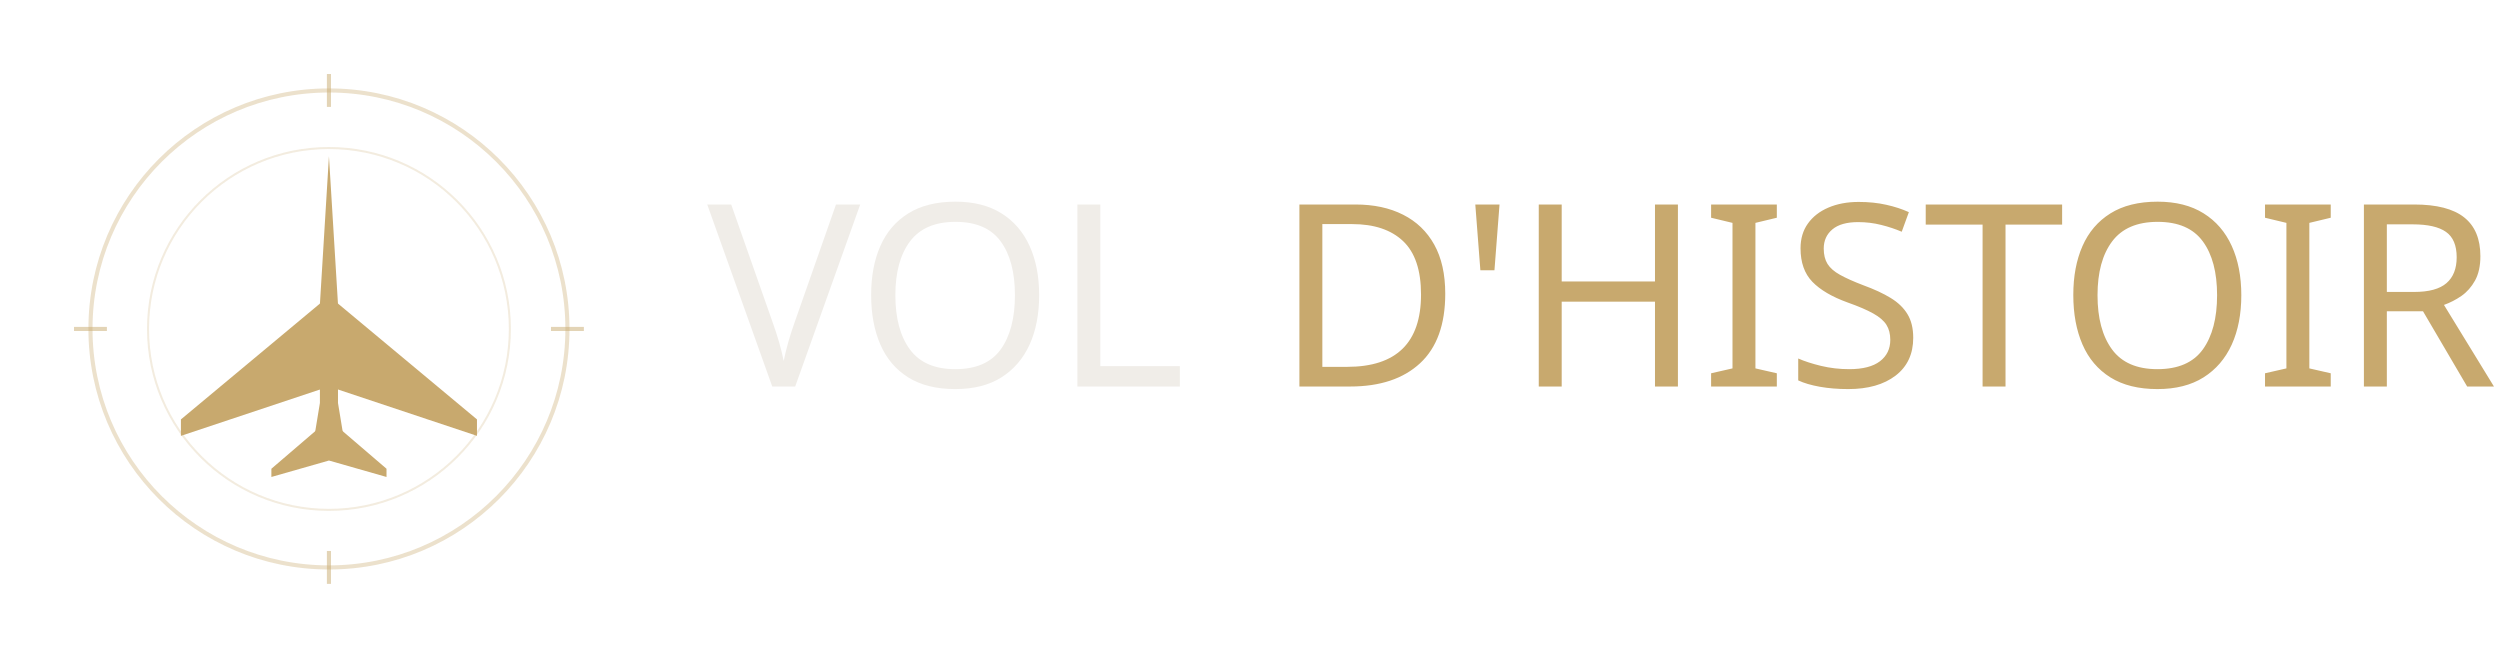
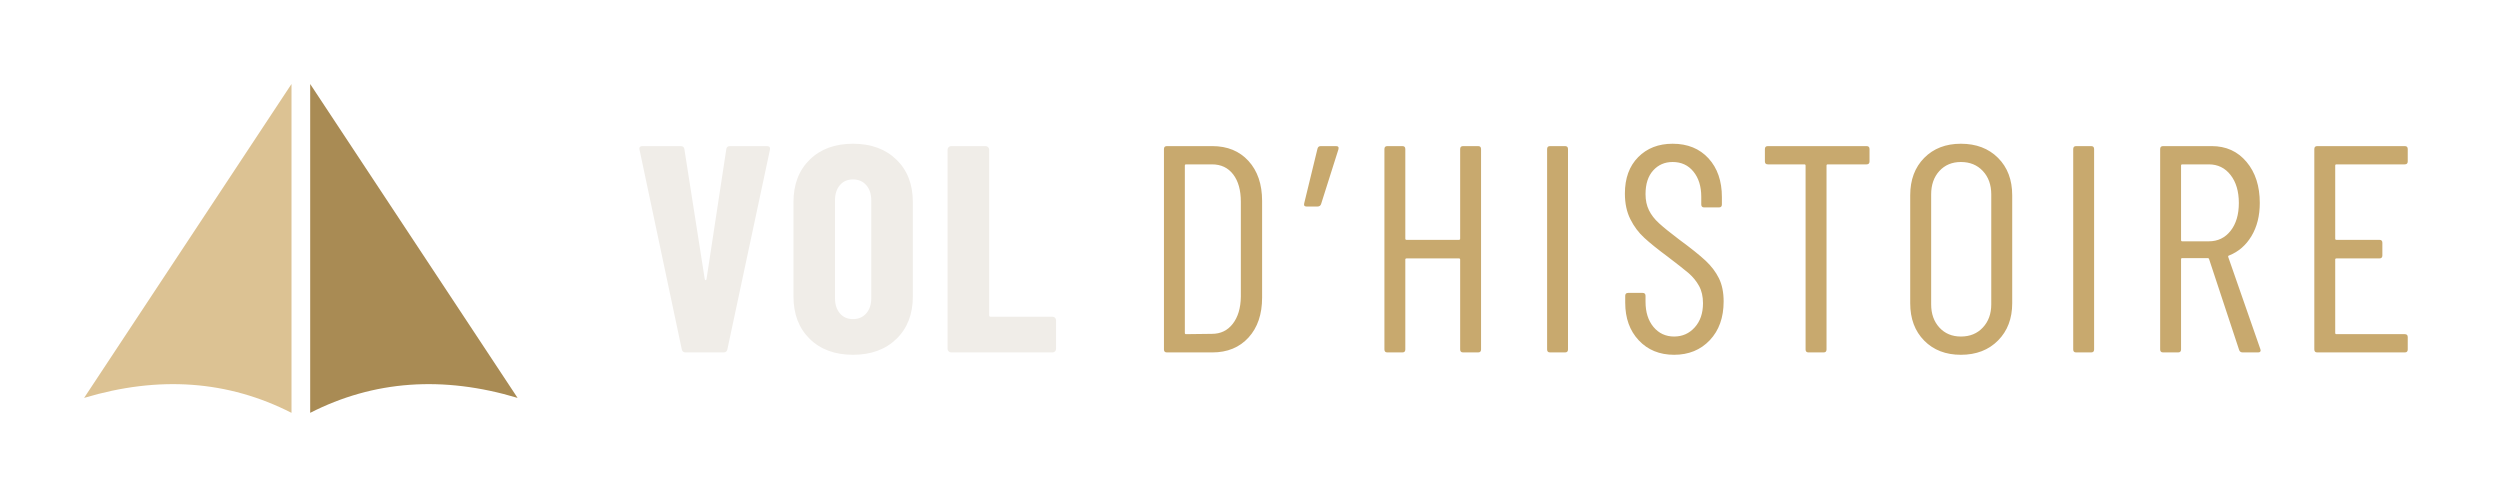
- <svg xmlns="http://www.w3.org/2000/svg" viewBox="0 0 608 160" role="img" aria-label="Vol d'Histoire">
-   <g transform="translate(16 16)">
-     <circle cx="64" cy="64" r="58" fill="none" stroke="#C8A96E" stroke-width="1" opacity=".35" />
-     <g stroke="#C8A96E" stroke-width="1" opacity=".5">
-       <line x1="64" y1="2" x2="64" y2="10" />
-       <line x1="64" y1="118" x2="64" y2="126" />
-       <line x1="2" y1="64" x2="10" y2="64" />
-       <line x1="118" y1="64" x2="126" y2="64" />
-     </g>
-     <circle cx="64" cy="64" r="44" fill="none" stroke="#C8A96E" stroke-width=".5" opacity=".22" />
-     <g fill="#C8A96E">
-       <path d="M64 22 L66.2 58 L66.2 82 L68.5 96 L64 94 L59.5 96 L61.8 82 L61.8 58 Z" />
-       <path d="M64 56 L100 86 L100 90 L64 78 L28 90 L28 86 Z" />
-       <path d="M64 86 L78 98 L78 100 L64 96 L50 100 L50 98 Z" />
-     </g>
+ <svg xmlns="http://www.w3.org/2000/svg" viewBox="0 0 475 94" role="img" aria-label="Vol d'Histoire">
+   <g transform="translate(11.72 4.6) scale(0.71)">
+     <path d="M61.5 16 L6 100 Q36 91 61.5 104 Z" fill="#DCC293" />
+     <path d="M66.5 16 L122 100 Q92 91 66.5 104 Z" fill="#A98B54" />
  </g>
-   <g font-family="'Barlow Condensed', 'Arial Narrow', sans-serif" font-size="62" letter-spacing="-0.5">
-     <text x="172" y="94" fill="#F0EDE8" font-weight="400">VOL</text>
-     <text x="310" y="94" fill="#C8A96E" font-weight="300">D'HISTOIRE</text>
-   </g>
+   <path d="M129.53 66.34 121.52 28.49 121.47 28.26Q121.47 27.76 122.08 27.76H129.31Q129.98 27.76 130.04 28.38L133.9 53.02Q133.96 53.24 134.07 53.24Q134.18 53.24 134.24 53.02L137.99 28.38Q138.04 27.76 138.72 27.76H145.72Q146.44 27.76 146.28 28.49L138.21 66.34Q138.1 66.96 137.48 66.96H130.26Q129.64 66.96 129.53 66.34ZM150.76 56.32V38.4Q150.76 33.36 153.84 30.34Q156.92 27.31 162.07 27.31Q167.22 27.31 170.33 30.34Q173.44 33.36 173.44 38.4V56.32Q173.44 61.36 170.33 64.38Q167.22 67.41 162.07 67.41Q156.92 67.41 153.84 64.38Q150.76 61.36 150.76 56.32ZM165.54 56.66V38.06Q165.54 36.27 164.59 35.18Q163.64 34.09 162.07 34.09Q160.5 34.09 159.58 35.18Q158.65 36.27 158.65 38.06V56.66Q158.65 58.45 159.58 59.54Q160.5 60.63 162.07 60.63Q163.64 60.63 164.59 59.54Q165.54 58.45 165.54 56.66ZM180.04 66.29V28.43Q180.04 28.15 180.24 27.96Q180.44 27.76 180.72 27.76H187.27Q187.55 27.76 187.74 27.96Q187.94 28.15 187.94 28.43V59.9Q187.94 60.18 188.22 60.18H199.98Q200.26 60.18 200.46 60.38Q200.65 60.58 200.65 60.86V66.29Q200.65 66.57 200.46 66.76Q200.26 66.96 199.98 66.96H180.72Q180.44 66.96 180.24 66.76Q180.04 66.57 180.04 66.29Z" fill="#F0EDE8" />
+   <path d="M221.15 66.4V28.32Q221.15 27.76 221.71 27.76H230.33Q234.64 27.76 237.22 30.59Q239.8 33.42 239.8 38.18V56.54Q239.8 61.3 237.22 64.13Q234.64 66.96 230.33 66.96H221.71Q221.15 66.96 221.15 66.4ZM225.35 63.49 230.28 63.43Q232.74 63.43 234.22 61.53Q235.71 59.62 235.76 56.38V38.34Q235.76 35.04 234.31 33.14Q232.85 31.23 230.28 31.23H225.35Q225.12 31.23 225.12 31.46V63.26Q225.12 63.49 225.35 63.49ZM254.3 28.38 251 38.79Q250.83 39.24 250.32 39.24H248.25Q247.64 39.24 247.8 38.62L250.32 28.26Q250.44 27.76 250.94 27.76H253.85Q254.47 27.76 254.3 28.38ZM277.99 27.76H280.84Q281.4 27.76 281.4 28.32V66.4Q281.4 66.96 280.84 66.96H277.99Q277.43 66.96 277.43 66.4V49.32Q277.43 49.1 277.2 49.1H267.24Q267.01 49.1 267.01 49.32V66.4Q267.01 66.96 266.45 66.96H263.6Q263.04 66.96 263.04 66.4V28.32Q263.04 27.76 263.6 27.76H266.45Q267.01 27.76 267.01 28.32V45.34Q267.01 45.57 267.24 45.57H277.2Q277.43 45.57 277.43 45.34V28.32Q277.43 27.76 277.99 27.76ZM293.95 66.4V28.32Q293.95 27.76 294.51 27.76H297.36Q297.92 27.76 297.92 28.32V66.4Q297.92 66.96 297.36 66.96H294.51Q293.95 66.96 293.95 66.4ZM308.79 57.5V56.21Q308.79 55.65 309.35 55.65H312.09Q312.65 55.65 312.65 56.21V57.33Q312.65 60.3 314.16 62.12Q315.68 63.94 318.08 63.94Q320.44 63.94 322 62.2Q323.57 60.46 323.57 57.61Q323.57 55.7 322.82 54.33Q322.06 52.96 320.86 51.92Q319.65 50.89 316.85 48.76Q314.05 46.69 312.43 45.2Q310.8 43.72 309.77 41.65Q308.73 39.58 308.73 36.78Q308.73 32.41 311.25 29.86Q313.77 27.31 317.8 27.31Q322.06 27.31 324.61 30.08Q327.16 32.86 327.16 37.45V38.85Q327.16 39.41 326.6 39.41H323.8Q323.24 39.41 323.24 38.85V37.39Q323.24 34.42 321.75 32.6Q320.27 30.78 317.8 30.78Q315.56 30.78 314.11 32.38Q312.65 33.98 312.65 36.89Q312.65 38.62 313.3 39.94Q313.94 41.26 315.23 42.43Q316.52 43.61 319.04 45.51Q322.4 47.98 324.05 49.52Q325.7 51.06 326.6 52.88Q327.49 54.7 327.49 57.27Q327.49 61.86 324.86 64.64Q322.23 67.41 318.08 67.41Q313.94 67.41 311.36 64.66Q308.79 61.92 308.79 57.5ZM355.21 28.32V30.67Q355.21 31.23 354.65 31.23H347.26Q347.04 31.23 347.04 31.46V66.4Q347.04 66.96 346.48 66.96H343.62Q343.06 66.96 343.06 66.4V31.46Q343.06 31.23 342.84 31.23H335.89Q335.33 31.23 335.33 30.67V28.32Q335.33 27.76 335.89 27.76H354.65Q355.21 27.76 355.21 28.32ZM362.94 57.61V37.11Q362.94 32.69 365.6 30Q368.26 27.31 372.57 27.31Q376.94 27.31 379.63 30Q382.32 32.69 382.32 37.11V57.61Q382.32 61.98 379.63 64.69Q376.94 67.41 372.57 67.41Q368.26 67.41 365.6 64.72Q362.94 62.03 362.94 57.61ZM378.34 57.83V36.94Q378.34 34.2 376.74 32.49Q375.15 30.78 372.57 30.78Q370.05 30.78 368.48 32.49Q366.92 34.2 366.92 36.94V57.83Q366.92 60.52 368.48 62.23Q370.05 63.94 372.57 63.94Q375.15 63.94 376.74 62.23Q378.34 60.52 378.34 57.83ZM393.91 66.4V28.32Q393.91 27.76 394.47 27.76H397.32Q397.88 27.76 397.88 28.32V66.4Q397.88 66.96 397.32 66.96H394.47Q393.91 66.96 393.91 66.4ZM425.44 66.51 419.72 49.21Q419.67 49.04 419.5 49.04H414.63Q414.4 49.04 414.4 49.26V66.4Q414.4 66.96 413.84 66.96H410.99Q410.43 66.96 410.43 66.4V28.32Q410.43 27.76 410.99 27.76H420.23Q424.32 27.76 426.84 30.76Q429.36 33.75 429.36 38.57Q429.36 42.21 427.79 44.84Q426.22 47.47 423.53 48.54Q423.31 48.59 423.36 48.82L429.47 66.34L429.52 66.57Q429.52 66.96 429.02 66.96H426.11Q425.6 66.96 425.44 66.51ZM414.4 31.46V45.62Q414.4 45.85 414.63 45.85H419.67Q422.24 45.85 423.81 43.86Q425.38 41.87 425.38 38.57Q425.38 35.26 423.81 33.25Q422.24 31.23 419.67 31.23H414.63Q414.4 31.23 414.4 31.46ZM456.91 31.23H443.92Q443.69 31.23 443.69 31.46V45.34Q443.69 45.57 443.92 45.57H452.09Q452.65 45.57 452.65 46.13V48.54Q452.65 49.1 452.09 49.1H443.92Q443.69 49.1 443.69 49.32V63.26Q443.69 63.49 443.92 63.49H456.91Q457.47 63.49 457.47 64.05V66.4Q457.47 66.96 456.91 66.96H440.28Q439.72 66.96 439.72 66.4V28.32Q439.72 27.76 440.28 27.76H456.91Q457.47 27.76 457.47 28.32V30.67Q457.47 31.23 456.91 31.23Z" fill="#C8A96E" />
</svg>
